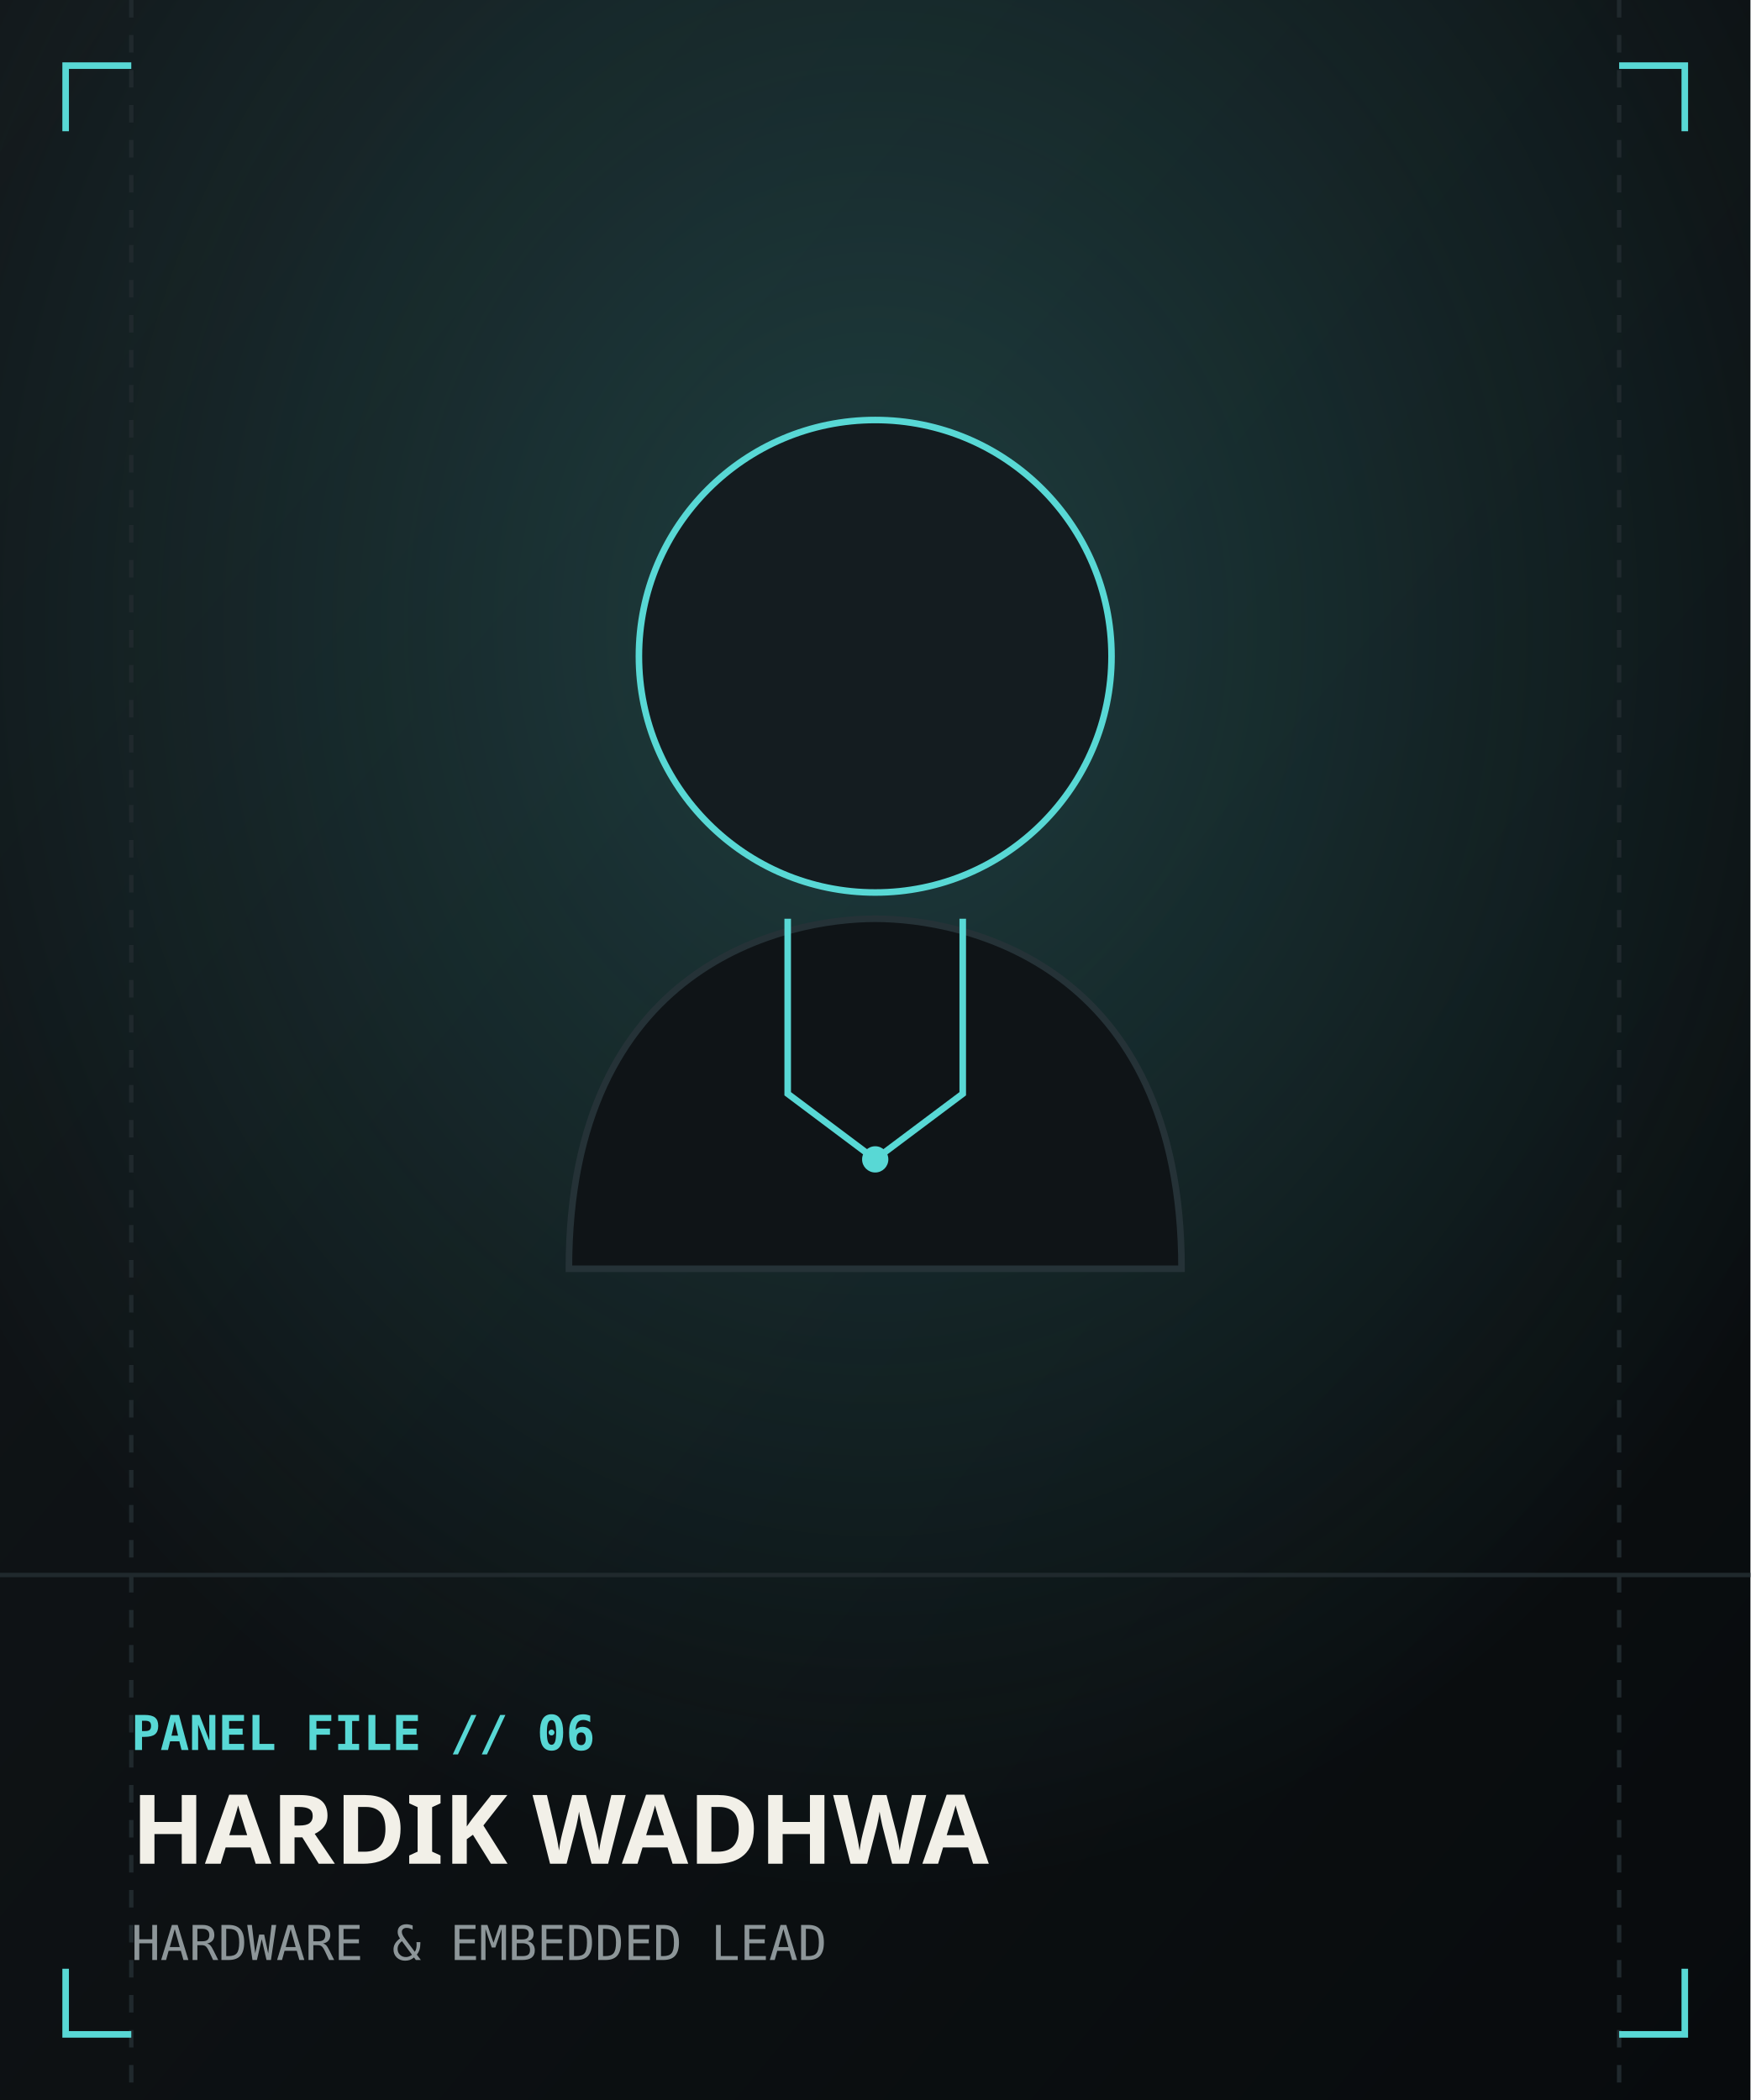
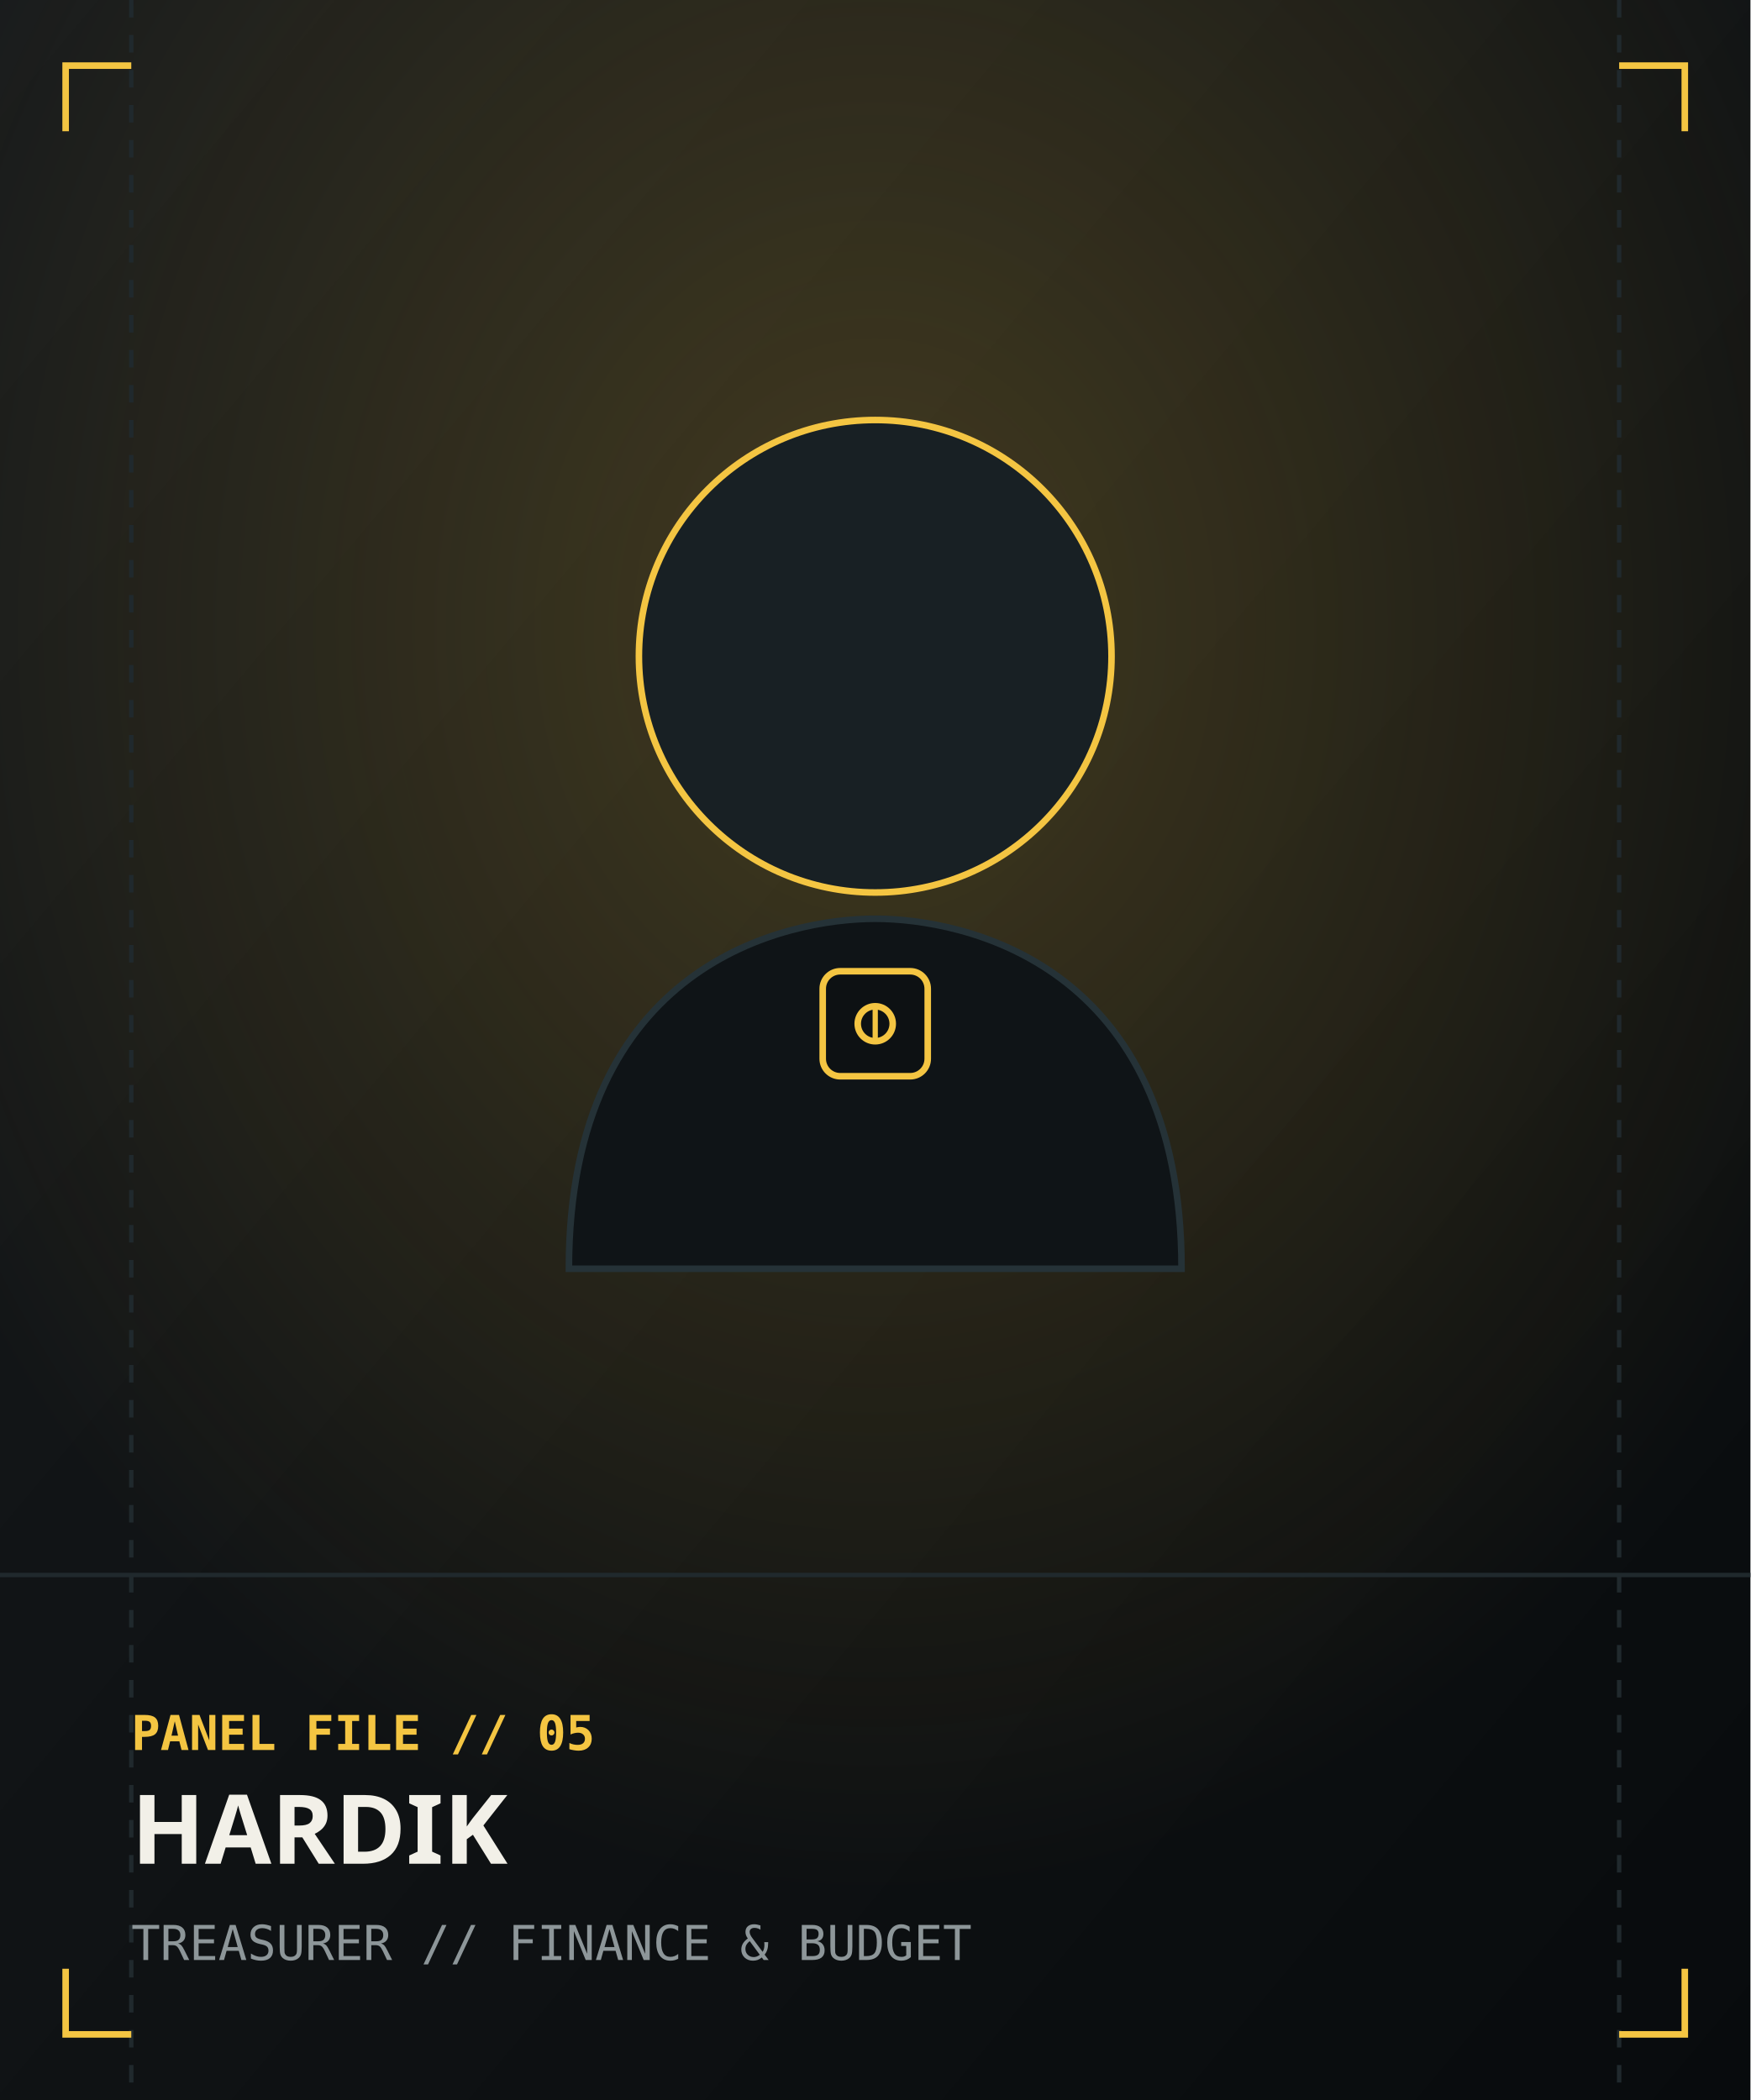
<svg xmlns="http://www.w3.org/2000/svg" viewBox="0 0 400 480" width="100%" height="100%">
  <defs>
    <linearGradient id="p-bg-hard" x1="0%" y1="0%" x2="100%" y2="100%">
-       <stop offset="0%" stop-color="#12171A" />
+       <stop offset="0%" stop-color="#171A1C" />
      <stop offset="100%" stop-color="#080B0D" />
    </linearGradient>
    <radialGradient id="p-glow-hard" cx="50%" cy="30%" r="60%">
-       <stop offset="0%" stop-color="#58D8D5" stop-opacity="0.22" />
-       <stop offset="100%" stop-color="#58D8D5" stop-opacity="0" />
+       <stop offset="0%" stop-color="#F4C542" stop-opacity="0.22" />
+       <stop offset="100%" stop-color="#F4C542" stop-opacity="0" />
    </radialGradient>
  </defs>
  <rect width="400" height="480" fill="url(#p-bg-hard)" />
  <rect width="400" height="480" fill="url(#p-glow-hard)" />
  <g stroke="#20292D" stroke-width="1">
    <line x1="30" y1="0" x2="30" y2="480" stroke-dasharray="4 4" />
    <line x1="370" y1="0" x2="370" y2="480" stroke-dasharray="4 4" />
    <line x1="0" y1="360" x2="400" y2="360" />
  </g>
  <g transform="translate(100, 70)">
-     <circle cx="100" cy="80" r="54" fill="#141C20" stroke="#58D8D5" stroke-width="1.5" />
+     <circle cx="100" cy="80" r="54" fill="#182024" stroke="#F4C542" stroke-width="1.5" />
    <path d="M 30,220 C 30,150 80,140 100,140 C 120,140 170,150 170,220 Z" fill="#0F1417" stroke="#253237" stroke-width="1.5" />
-     <path d="M 80,140 L 80,180 L 100,195 L 120,180 L 120,140" stroke="#58D8D5" stroke-width="1.5" fill="none" />
-     <circle cx="100" cy="195" r="3" fill="#58D8D5" />
+     <rect x="88" y="152" width="24" height="24" rx="4" fill="#0D1113" stroke="#F4C542" stroke-width="1.5" />
+     <circle cx="100" cy="164" r="4" fill="none" stroke="#F4C542" stroke-width="1.5" />
+     <line x1="100" y1="160" x2="100" y2="168" stroke="#F4C542" stroke-width="1.2" />
  </g>
  <g transform="translate(30, 380)">
-     <text x="0" y="20" font-family="'JetBrains Mono', monospace" font-size="11" fill="#58D8D5" font-weight="bold">PANEL FILE // 06</text>
-     <text x="0" y="46" font-family="'Space Grotesk', sans-serif" font-size="22" font-weight="800" fill="#F2F0E8">HARDIK WADHWA</text>
-     <text x="0" y="68" font-family="'JetBrains Mono', monospace" font-size="11" fill="#8D9699">HARDWARE &amp; EMBEDDED LEAD</text>
+     <text x="0" y="20" font-family="'JetBrains Mono', monospace" font-size="11" fill="#F4C542" font-weight="bold">PANEL FILE // 05</text>
+     <text x="0" y="46" font-family="'Space Grotesk', sans-serif" font-size="22" font-weight="800" fill="#F2F0E8">HARDIK</text>
+     <text x="0" y="68" font-family="'JetBrains Mono', monospace" font-size="11" fill="#8D9699">TREASURER // FINANCE &amp; BUDGET</text>
  </g>
-   <g stroke="#58D8D5" stroke-width="1.5" fill="none">
+   <g stroke="#F4C542" stroke-width="1.5" fill="none">
    <path d="M 15,30 L 15,15 L 30,15" />
    <path d="M 385,30 L 385,15 L 370,15" />
    <path d="M 15,450 L 15,465 L 30,465" />
    <path d="M 385,450 L 385,465 L 370,465" />
  </g>
</svg>
